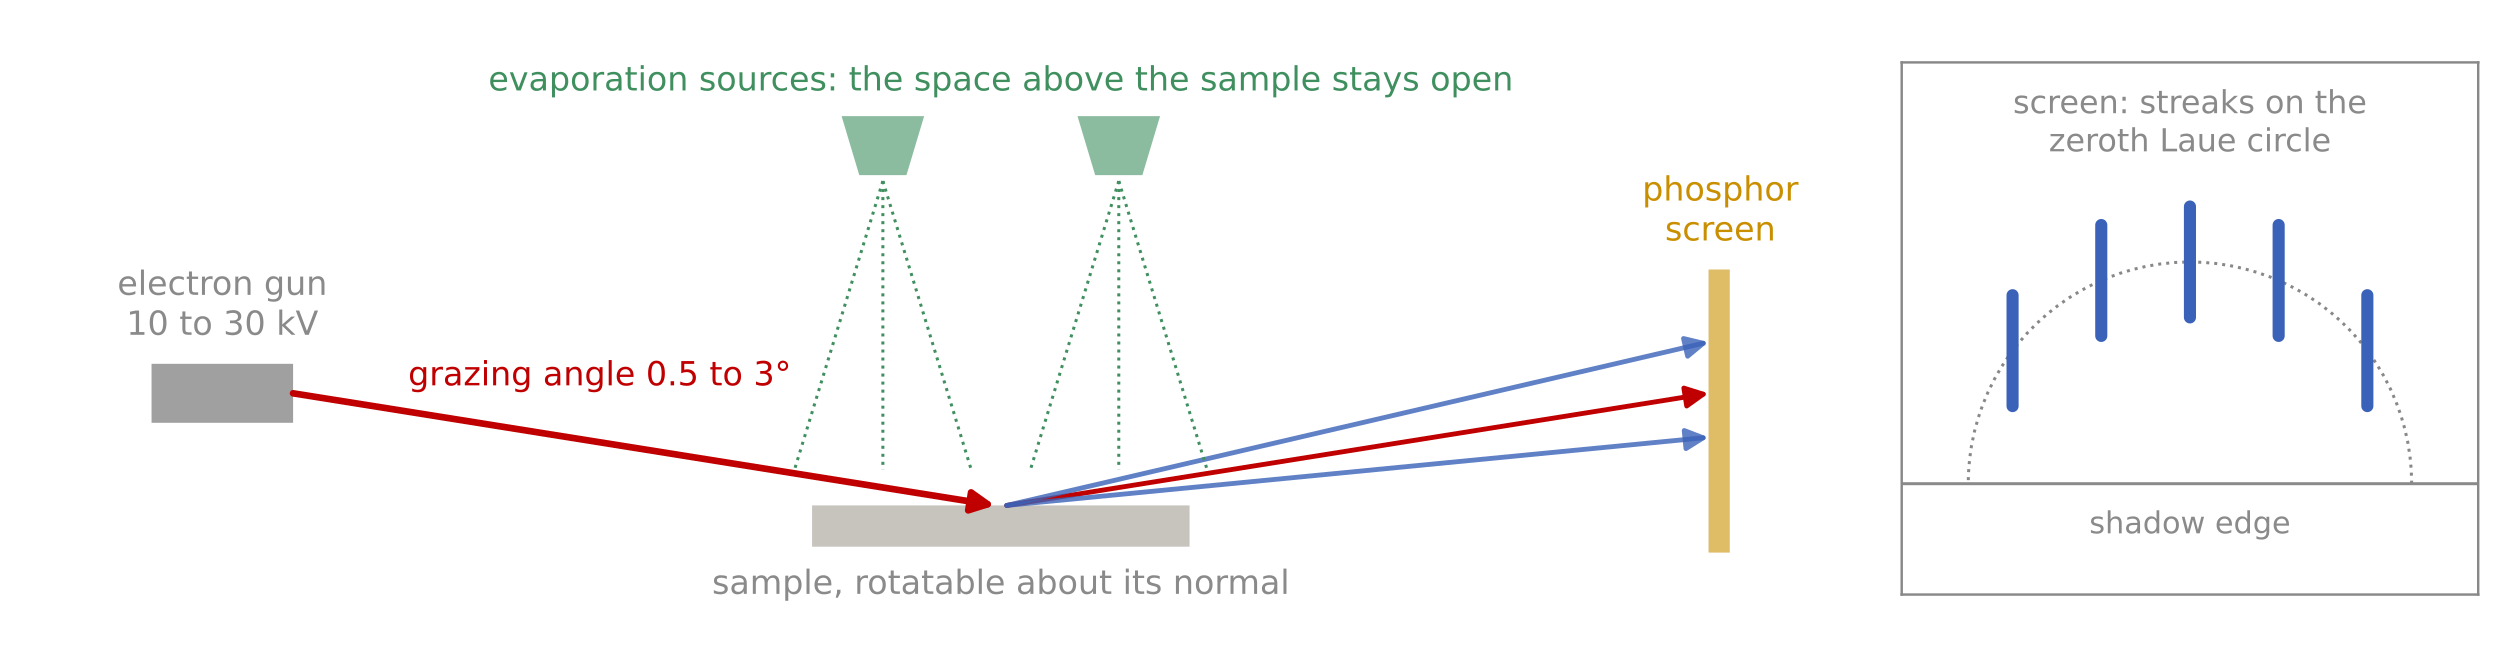
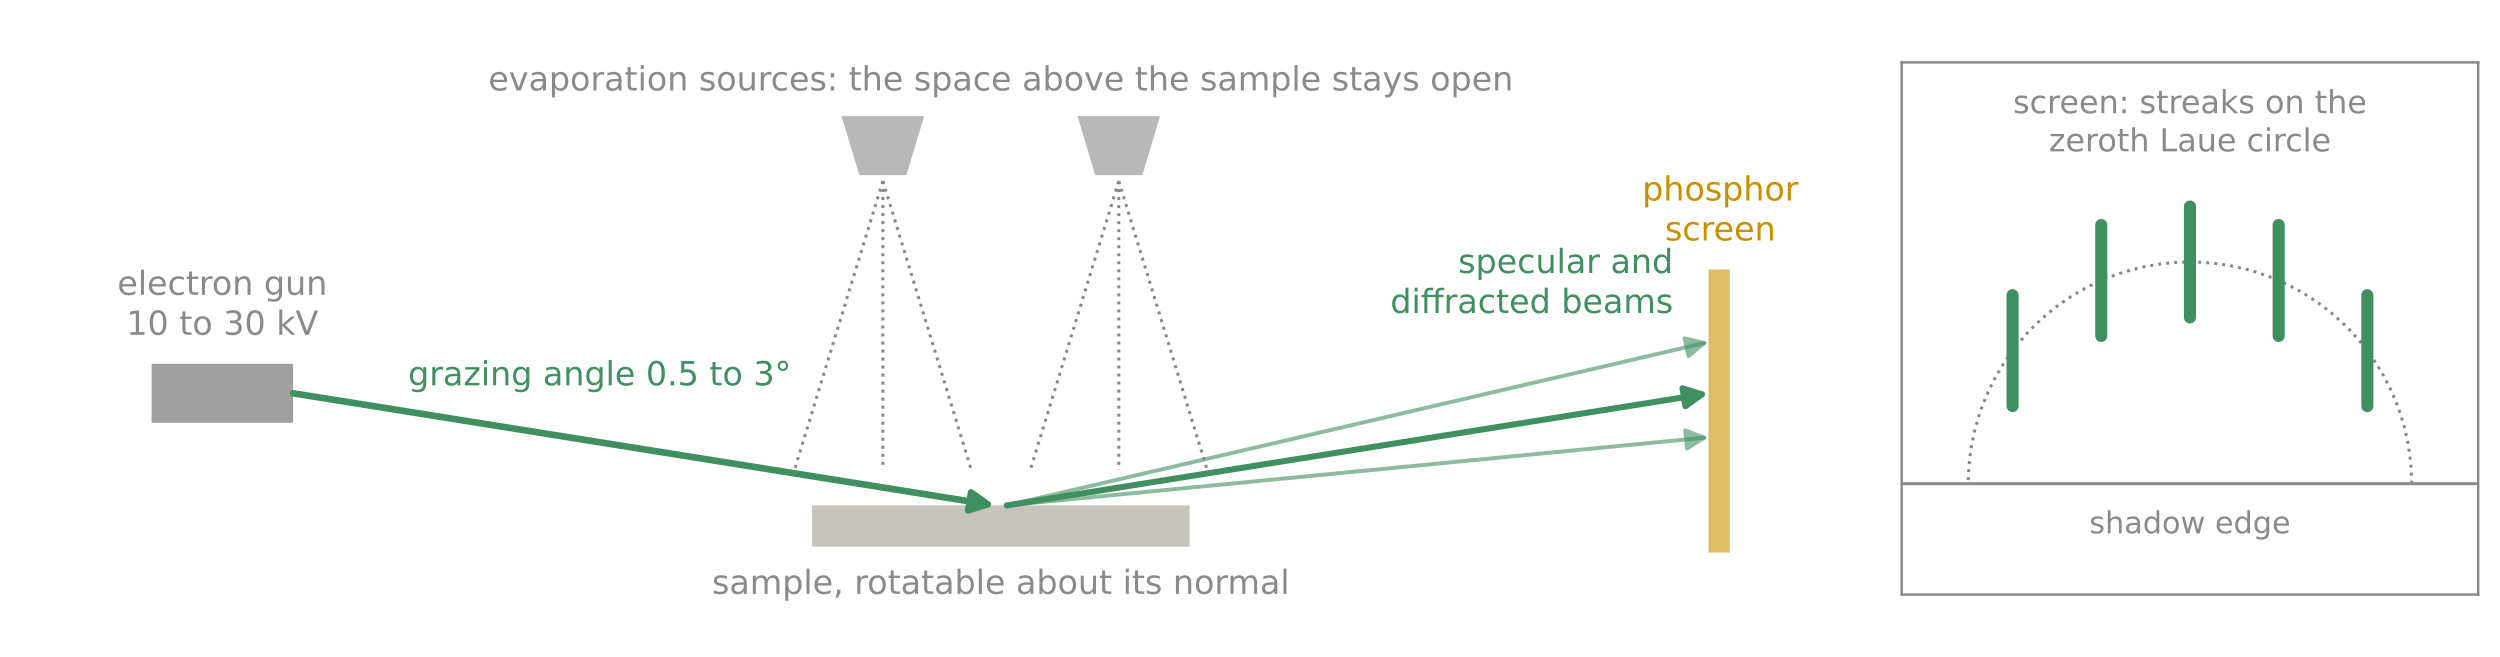
<svg xmlns="http://www.w3.org/2000/svg" xmlns:xlink="http://www.w3.org/1999/xlink" width="825.84pt" height="217.016pt" viewBox="0 0 825.84 217.016" version="1.1">
  <defs>
    <style type="text/css">*{stroke-linejoin: round; stroke-linecap: butt}</style>
  </defs>
  <g id="figure_1">
    <g id="patch_1">
      <path d="M 0 217.016  L 825.84 217.016  L 825.84 0  L 0 0  L 0 217.016  z " style="fill: none" />
    </g>
    <g id="axes_1">
      <g id="patch_2">
-         <path d="M 268.264 180.593  L 392.951 180.593  L 392.951 166.955  L 268.264 166.955  z " clip-path="url(#p1a85259a4f)" style="fill: #b9b4ad; opacity: 0.8" />
+         <path d="M 268.264 180.593  L 392.951 180.593  L 392.951 166.955  L 268.264 166.955  z " clip-path="url(#pee48ee017a)" style="fill: #b9b4ad; opacity: 0.8" />
      </g>
      <g id="patch_3">
-         <path d="M 50.061 139.668  L 96.819 139.668  L 96.819 120.186  L 50.061 120.186  z " clip-path="url(#p1a85259a4f)" style="fill: #888888; opacity: 0.8" />
+         <path d="M 50.061 139.668  L 96.819 139.668  L 96.819 120.186  L 50.061 120.186  z " clip-path="url(#pee48ee017a)" style="fill: #888888; opacity: 0.8" />
      </g>
      <g id="patch_4">
-         <path d="M 96.819 129.927  Q 212.739 148.441 326.23 166.567  " clip-path="url(#p1a85259a4f)" style="fill: none; stroke: #c00000; stroke-width: 2.2; stroke-linecap: round" />
-         <path d="M 320.778 162.659  L 326.23 166.567  L 319.832 168.584  z " clip-path="url(#p1a85259a4f)" style="fill: #c00000; stroke: #c00000; stroke-width: 2.2; stroke-linecap: round" />
+         <path d="M 96.819 129.927  Q 212.739 148.441 326.23 166.567  " clip-path="url(#pee48ee017a)" style="fill: none; stroke: #3f8f5f; stroke-width: 2.2; stroke-linecap: round" />
+         <path d="M 320.778 162.659  L 326.23 166.567  L 319.832 168.584  z " clip-path="url(#pee48ee017a)" style="fill: #3f8f5f; stroke: #3f8f5f; stroke-width: 2.2; stroke-linecap: round" />
      </g>
      <g id="patch_5">
-         <path d="M 332.555 166.955  Q 448.475 148.441 562.629 130.209  " clip-path="url(#p1a85259a4f)" style="fill: none; stroke: #c00000; stroke-width: 1.6; stroke-linecap: round" />
-         <path d="M 556.231 128.193  L 562.629 130.209  L 557.177 134.118  z " clip-path="url(#p1a85259a4f)" style="fill: #c00000; stroke: #c00000; stroke-width: 1.6; stroke-linecap: round" />
+         <path d="M 332.555 166.955  Q 448.475 148.441 562.187 130.28  " clip-path="url(#pee48ee017a)" style="fill: none; stroke: #3f8f5f; stroke-width: 2; stroke-linecap: round" />
+         <path d="M 555.789 128.263  L 562.187 130.28  L 556.735 134.188  z " clip-path="url(#pee48ee017a)" style="fill: #3f8f5f; stroke: #3f8f5f; stroke-width: 2; stroke-linecap: round" />
      </g>
      <g id="patch_6">
-         <path d="M 332.555 166.955  Q 448.475 155.7 562.615 144.617  " clip-path="url(#p1a85259a4f)" style="fill: none; opacity: 0.8; stroke: #3a62b8; stroke-width: 1.6; stroke-linecap: round" />
-         <path d="M 556.353 142.211  L 562.615 144.617  L 556.933 148.183  z " clip-path="url(#p1a85259a4f)" style="fill: #3a62b8; opacity: 0.8; stroke: #3a62b8; stroke-width: 1.6; stroke-linecap: round" />
+         <path d="M 332.555 166.955  Q 448.475 155.7 562.949 144.585  " clip-path="url(#pee48ee017a)" style="fill: none; opacity: 0.6; stroke: #3f8f5f; stroke-width: 1.3; stroke-linecap: round" />
+         <path d="M 556.687 142.178  L 562.949 144.585  L 557.267 148.15  z " clip-path="url(#pee48ee017a)" style="fill: #3f8f5f; opacity: 0.6; stroke: #3f8f5f; stroke-width: 1.3; stroke-linecap: round" />
      </g>
      <g id="patch_7">
-         <path d="M 332.555 166.955  Q 448.475 139.968 562.653 113.387  " clip-path="url(#p1a85259a4f)" style="fill: none; opacity: 0.8; stroke: #3a62b8; stroke-width: 1.6; stroke-linecap: round" />
-         <path d="M 556.129 111.825  L 562.653 113.387  L 557.49 117.669  z " clip-path="url(#p1a85259a4f)" style="fill: #3a62b8; opacity: 0.8; stroke: #3a62b8; stroke-width: 1.6; stroke-linecap: round" />
+         <path d="M 332.555 166.955  Q 448.475 139.968 562.98 113.311  " clip-path="url(#pee48ee017a)" style="fill: none; opacity: 0.6; stroke: #3f8f5f; stroke-width: 1.3; stroke-linecap: round" />
+         <path d="M 556.456 111.749  L 562.98 113.311  L 557.816 117.593  z " clip-path="url(#pee48ee017a)" style="fill: #3f8f5f; opacity: 0.6; stroke: #3f8f5f; stroke-width: 1.3; stroke-linecap: round" />
      </g>
      <g id="patch_8">
-         <path d="M 564.395 182.541  L 571.409 182.541  L 571.409 89.026  L 564.395 89.026  z " clip-path="url(#p1a85259a4f)" style="fill: #c98f00; opacity: 0.6" />
+         <path d="M 564.395 182.541  L 571.409 182.541  L 571.409 89.026  L 564.395 89.026  z " clip-path="url(#pee48ee017a)" style="fill: #c98f00; opacity: 0.6" />
      </g>
      <g id="patch_9">
-         <path d="M 278.005 38.372  L 305.28 38.372  L 299.435 57.854  L 283.849 57.854  z " clip-path="url(#p1a85259a4f)" style="fill: #3f8f5f; opacity: 0.6" />
+         <path d="M 278.005 38.372  L 305.28 38.372  L 299.435 57.854  L 283.849 57.854  z " clip-path="url(#pee48ee017a)" style="fill: #888888; opacity: 0.6" />
      </g>
      <g id="patch_10">
-         <path d="M 355.934 38.372  L 383.209 38.372  L 377.365 57.854  L 361.779 57.854  z " clip-path="url(#p1a85259a4f)" style="fill: #3f8f5f; opacity: 0.6" />
+         <path d="M 355.934 38.372  L 383.209 38.372  L 377.365 57.854  L 361.779 57.854  z " clip-path="url(#pee48ee017a)" style="fill: #888888; opacity: 0.6" />
      </g>
      <g id="line2d_1">
-         <path d="M 291.642 59.802  L 262.419 155.266  " clip-path="url(#p1a85259a4f)" style="fill: none; stroke-dasharray: 1,1.65; stroke-dashoffset: 0; stroke: #3f8f5f" />
+         <path d="M 291.642 59.802  L 262.419 155.266  " clip-path="url(#pee48ee017a)" style="fill: none; stroke-dasharray: 1,1.65; stroke-dashoffset: 0; stroke: #888888" />
      </g>
      <g id="line2d_2">
-         <path d="M 291.642 59.802  L 291.642 155.266  " clip-path="url(#p1a85259a4f)" style="fill: none; stroke-dasharray: 1,1.65; stroke-dashoffset: 0; stroke: #3f8f5f" />
+         <path d="M 291.642 59.802  L 291.642 155.266  " clip-path="url(#pee48ee017a)" style="fill: none; stroke-dasharray: 1,1.65; stroke-dashoffset: 0; stroke: #888888" />
      </g>
      <g id="line2d_3">
-         <path d="M 291.642 59.802  L 320.866 155.266  " clip-path="url(#p1a85259a4f)" style="fill: none; stroke-dasharray: 1,1.65; stroke-dashoffset: 0; stroke: #3f8f5f" />
+         <path d="M 291.642 59.802  L 320.866 155.266  " clip-path="url(#pee48ee017a)" style="fill: none; stroke-dasharray: 1,1.65; stroke-dashoffset: 0; stroke: #888888" />
      </g>
      <g id="line2d_4">
-         <path d="M 369.572 59.802  L 340.348 155.266  " clip-path="url(#p1a85259a4f)" style="fill: none; stroke-dasharray: 1,1.65; stroke-dashoffset: 0; stroke: #3f8f5f" />
+         <path d="M 369.572 59.802  L 340.348 155.266  " clip-path="url(#pee48ee017a)" style="fill: none; stroke-dasharray: 1,1.65; stroke-dashoffset: 0; stroke: #888888" />
      </g>
      <g id="line2d_5">
-         <path d="M 369.572 59.802  L 369.572 155.266  " clip-path="url(#p1a85259a4f)" style="fill: none; stroke-dasharray: 1,1.65; stroke-dashoffset: 0; stroke: #3f8f5f" />
+         <path d="M 369.572 59.802  L 369.572 155.266  " clip-path="url(#pee48ee017a)" style="fill: none; stroke-dasharray: 1,1.65; stroke-dashoffset: 0; stroke: #888888" />
      </g>
      <g id="line2d_6">
-         <path d="M 369.572 59.802  L 398.795 155.266  " clip-path="url(#p1a85259a4f)" style="fill: none; stroke-dasharray: 1,1.65; stroke-dashoffset: 0; stroke: #3f8f5f" />
+         <path d="M 369.572 59.802  L 398.795 155.266  " clip-path="url(#pee48ee017a)" style="fill: none; stroke-dasharray: 1,1.65; stroke-dashoffset: 0; stroke: #888888" />
      </g>
      <g id="text_1">
        <g style="fill: #8a8a8a" transform="translate(235.2182 196.1788) scale(0.11 -0.11)">
          <defs>
            <path id="DejaVuSans-56" d="M 2834 3397  L 2834 2853  Q 2591 2978 2328 3040  Q 2066 3103 1784 3103  Q 1356 3103 1142 2972  Q 928 2841 928 2578  Q 928 2378 1081 2264  Q 1234 2150 1697 2047  L 1894 2003  Q 2506 1872 2764 1633  Q 3022 1394 3022 966  Q 3022 478 2636 193  Q 2250 -91 1575 -91  Q 1294 -91 989 -36  Q 684 19 347 128  L 347 722  Q 666 556 975 473  Q 1284 391 1588 391  Q 1994 391 2212 530  Q 2431 669 2431 922  Q 2431 1156 2273 1281  Q 2116 1406 1581 1522  L 1381 1569  Q 847 1681 609 1914  Q 372 2147 372 2553  Q 372 3047 722 3315  Q 1072 3584 1716 3584  Q 2034 3584 2315 3537  Q 2597 3491 2834 3397  z " transform="scale(0.015625)" />
            <path id="DejaVuSans-44" d="M 2194 1759  Q 1497 1759 1228 1600  Q 959 1441 959 1056  Q 959 750 1161 570  Q 1363 391 1709 391  Q 2188 391 2477 730  Q 2766 1069 2766 1631  L 2766 1759  L 2194 1759  z M 3341 1997  L 3341 0  L 2766 0  L 2766 531  Q 2569 213 2275 61  Q 1981 -91 1556 -91  Q 1019 -91 701 211  Q 384 513 384 1019  Q 384 1609 779 1909  Q 1175 2209 1959 2209  L 2766 2209  L 2766 2266  Q 2766 2663 2505 2880  Q 2244 3097 1772 3097  Q 1472 3097 1187 3025  Q 903 2953 641 2809  L 641 3341  Q 956 3463 1253 3523  Q 1550 3584 1831 3584  Q 2591 3584 2966 3190  Q 3341 2797 3341 1997  z " transform="scale(0.015625)" />
            <path id="DejaVuSans-50" d="M 3328 2828  Q 3544 3216 3844 3400  Q 4144 3584 4550 3584  Q 5097 3584 5394 3201  Q 5691 2819 5691 2113  L 5691 0  L 5113 0  L 5113 2094  Q 5113 2597 4934 2840  Q 4756 3084 4391 3084  Q 3944 3084 3684 2787  Q 3425 2491 3425 1978  L 3425 0  L 2847 0  L 2847 2094  Q 2847 2600 2669 2842  Q 2491 3084 2119 3084  Q 1678 3084 1418 2786  Q 1159 2488 1159 1978  L 1159 0  L 581 0  L 581 3500  L 1159 3500  L 1159 2956  Q 1356 3278 1631 3431  Q 1906 3584 2284 3584  Q 2666 3584 2933 3390  Q 3200 3197 3328 2828  z " transform="scale(0.015625)" />
            <path id="DejaVuSans-53" d="M 1159 525  L 1159 -1331  L 581 -1331  L 581 3500  L 1159 3500  L 1159 2969  Q 1341 3281 1617 3432  Q 1894 3584 2278 3584  Q 2916 3584 3314 3078  Q 3713 2572 3713 1747  Q 3713 922 3314 415  Q 2916 -91 2278 -91  Q 1894 -91 1617 61  Q 1341 213 1159 525  z M 3116 1747  Q 3116 2381 2855 2742  Q 2594 3103 2138 3103  Q 1681 3103 1420 2742  Q 1159 2381 1159 1747  Q 1159 1113 1420 752  Q 1681 391 2138 391  Q 2594 391 2855 752  Q 3116 1113 3116 1747  z " transform="scale(0.015625)" />
            <path id="DejaVuSans-4f" d="M 603 4863  L 1178 4863  L 1178 0  L 603 0  L 603 4863  z " transform="scale(0.015625)" />
            <path id="DejaVuSans-48" d="M 3597 1894  L 3597 1613  L 953 1613  Q 991 1019 1311 708  Q 1631 397 2203 397  Q 2534 397 2845 478  Q 3156 559 3463 722  L 3463 178  Q 3153 47 2828 -22  Q 2503 -91 2169 -91  Q 1331 -91 842 396  Q 353 884 353 1716  Q 353 2575 817 3079  Q 1281 3584 2069 3584  Q 2775 3584 3186 3129  Q 3597 2675 3597 1894  z M 3022 2063  Q 3016 2534 2758 2815  Q 2500 3097 2075 3097  Q 1594 3097 1305 2825  Q 1016 2553 972 2059  L 3022 2063  z " transform="scale(0.015625)" />
            <path id="DejaVuSans-f" d="M 750 794  L 1409 794  L 1409 256  L 897 -744  L 494 -744  L 750 256  L 750 794  z " transform="scale(0.015625)" />
            <path id="DejaVuSans-3" transform="scale(0.015625)" />
            <path id="DejaVuSans-55" d="M 2631 2963  Q 2534 3019 2420 3045  Q 2306 3072 2169 3072  Q 1681 3072 1420 2755  Q 1159 2438 1159 1844  L 1159 0  L 581 0  L 581 3500  L 1159 3500  L 1159 2956  Q 1341 3275 1631 3429  Q 1922 3584 2338 3584  Q 2397 3584 2469 3576  Q 2541 3569 2628 3553  L 2631 2963  z " transform="scale(0.015625)" />
            <path id="DejaVuSans-52" d="M 1959 3097  Q 1497 3097 1228 2736  Q 959 2375 959 1747  Q 959 1119 1226 758  Q 1494 397 1959 397  Q 2419 397 2687 759  Q 2956 1122 2956 1747  Q 2956 2369 2687 2733  Q 2419 3097 1959 3097  z M 1959 3584  Q 2709 3584 3137 3096  Q 3566 2609 3566 1747  Q 3566 888 3137 398  Q 2709 -91 1959 -91  Q 1206 -91 779 398  Q 353 888 353 1747  Q 353 2609 779 3096  Q 1206 3584 1959 3584  z " transform="scale(0.015625)" />
            <path id="DejaVuSans-57" d="M 1172 4494  L 1172 3500  L 2356 3500  L 2356 3053  L 1172 3053  L 1172 1153  Q 1172 725 1289 603  Q 1406 481 1766 481  L 2356 481  L 2356 0  L 1766 0  Q 1100 0 847 248  Q 594 497 594 1153  L 594 3053  L 172 3053  L 172 3500  L 594 3500  L 594 4494  L 1172 4494  z " transform="scale(0.015625)" />
            <path id="DejaVuSans-45" d="M 3116 1747  Q 3116 2381 2855 2742  Q 2594 3103 2138 3103  Q 1681 3103 1420 2742  Q 1159 2381 1159 1747  Q 1159 1113 1420 752  Q 1681 391 2138 391  Q 2594 391 2855 752  Q 3116 1113 3116 1747  z M 1159 2969  Q 1341 3281 1617 3432  Q 1894 3584 2278 3584  Q 2916 3584 3314 3078  Q 3713 2572 3713 1747  Q 3713 922 3314 415  Q 2916 -91 2278 -91  Q 1894 -91 1617 61  Q 1341 213 1159 525  L 1159 0  L 581 0  L 581 4863  L 1159 4863  L 1159 2969  z " transform="scale(0.015625)" />
            <path id="DejaVuSans-58" d="M 544 1381  L 544 3500  L 1119 3500  L 1119 1403  Q 1119 906 1312 657  Q 1506 409 1894 409  Q 2359 409 2629 706  Q 2900 1003 2900 1516  L 2900 3500  L 3475 3500  L 3475 0  L 2900 0  L 2900 538  Q 2691 219 2414 64  Q 2138 -91 1772 -91  Q 1169 -91 856 284  Q 544 659 544 1381  z M 1991 3584  L 1991 3584  z " transform="scale(0.015625)" />
            <path id="DejaVuSans-4c" d="M 603 3500  L 1178 3500  L 1178 0  L 603 0  L 603 3500  z M 603 4863  L 1178 4863  L 1178 4134  L 603 4134  L 603 4863  z " transform="scale(0.015625)" />
            <path id="DejaVuSans-51" d="M 3513 2113  L 3513 0  L 2938 0  L 2938 2094  Q 2938 2591 2744 2837  Q 2550 3084 2163 3084  Q 1697 3084 1428 2787  Q 1159 2491 1159 1978  L 1159 0  L 581 0  L 581 3500  L 1159 3500  L 1159 2956  Q 1366 3272 1645 3428  Q 1925 3584 2291 3584  Q 2894 3584 3203 3211  Q 3513 2838 3513 2113  z " transform="scale(0.015625)" />
          </defs>
          <use xlink:href="#DejaVuSans-56" />
          <use xlink:href="#DejaVuSans-44" transform="translate(52.09375 0)" />
          <use xlink:href="#DejaVuSans-50" transform="translate(113.375 0)" />
          <use xlink:href="#DejaVuSans-53" transform="translate(210.7812 0)" />
          <use xlink:href="#DejaVuSans-4f" transform="translate(274.2656 0)" />
          <use xlink:href="#DejaVuSans-48" transform="translate(302.0469 0)" />
          <use xlink:href="#DejaVuSans-f" transform="translate(363.5781 0)" />
          <use xlink:href="#DejaVuSans-3" transform="translate(395.3594 0)" />
          <use xlink:href="#DejaVuSans-55" transform="translate(427.1406 0)" />
          <use xlink:href="#DejaVuSans-52" transform="translate(466.0469 0)" />
          <use xlink:href="#DejaVuSans-57" transform="translate(527.2344 0)" />
          <use xlink:href="#DejaVuSans-44" transform="translate(566.4375 0)" />
          <use xlink:href="#DejaVuSans-57" transform="translate(627.7188 0)" />
          <use xlink:href="#DejaVuSans-44" transform="translate(666.9219 0)" />
          <use xlink:href="#DejaVuSans-45" transform="translate(728.2031 0)" />
          <use xlink:href="#DejaVuSans-4f" transform="translate(791.6875 0)" />
          <use xlink:href="#DejaVuSans-48" transform="translate(819.4688 0)" />
          <use xlink:href="#DejaVuSans-3" transform="translate(881 0)" />
          <use xlink:href="#DejaVuSans-44" transform="translate(912.7812 0)" />
          <use xlink:href="#DejaVuSans-45" transform="translate(974.0625 0)" />
          <use xlink:href="#DejaVuSans-52" transform="translate(1037.547 0)" />
          <use xlink:href="#DejaVuSans-58" transform="translate(1098.734 0)" />
          <use xlink:href="#DejaVuSans-57" transform="translate(1162.109 0)" />
          <use xlink:href="#DejaVuSans-3" transform="translate(1201.312 0)" />
          <use xlink:href="#DejaVuSans-4c" transform="translate(1233.094 0)" />
          <use xlink:href="#DejaVuSans-57" transform="translate(1260.875 0)" />
          <use xlink:href="#DejaVuSans-56" transform="translate(1300.078 0)" />
          <use xlink:href="#DejaVuSans-3" transform="translate(1352.172 0)" />
          <use xlink:href="#DejaVuSans-51" transform="translate(1383.953 0)" />
          <use xlink:href="#DejaVuSans-52" transform="translate(1447.328 0)" />
          <use xlink:href="#DejaVuSans-55" transform="translate(1508.516 0)" />
          <use xlink:href="#DejaVuSans-50" transform="translate(1547.875 0)" />
          <use xlink:href="#DejaVuSans-44" transform="translate(1645.281 0)" />
          <use xlink:href="#DejaVuSans-4f" transform="translate(1706.562 0)" />
        </g>
      </g>
      <g id="text_2">
        <g style="fill: #8a8a8a" transform="translate(38.76164 97.39433) scale(0.11 -0.11)">
          <defs>
            <path id="DejaVuSans-46" d="M 3122 3366  L 3122 2828  Q 2878 2963 2633 3030  Q 2388 3097 2138 3097  Q 1578 3097 1268 2742  Q 959 2388 959 1747  Q 959 1106 1268 751  Q 1578 397 2138 397  Q 2388 397 2633 464  Q 2878 531 3122 666  L 3122 134  Q 2881 22 2623 -34  Q 2366 -91 2075 -91  Q 1284 -91 818 406  Q 353 903 353 1747  Q 353 2603 823 3093  Q 1294 3584 2113 3584  Q 2378 3584 2631 3529  Q 2884 3475 3122 3366  z " transform="scale(0.015625)" />
            <path id="DejaVuSans-4a" d="M 2906 1791  Q 2906 2416 2648 2759  Q 2391 3103 1925 3103  Q 1463 3103 1205 2759  Q 947 2416 947 1791  Q 947 1169 1205 825  Q 1463 481 1925 481  Q 2391 481 2648 825  Q 2906 1169 2906 1791  z M 3481 434  Q 3481 -459 3084 -895  Q 2688 -1331 1869 -1331  Q 1566 -1331 1297 -1286  Q 1028 -1241 775 -1147  L 775 -588  Q 1028 -725 1275 -790  Q 1522 -856 1778 -856  Q 2344 -856 2625 -561  Q 2906 -266 2906 331  L 2906 616  Q 2728 306 2450 153  Q 2172 0 1784 0  Q 1141 0 747 490  Q 353 981 353 1791  Q 353 2603 747 3093  Q 1141 3584 1784 3584  Q 2172 3584 2450 3431  Q 2728 3278 2906 2969  L 2906 3500  L 3481 3500  L 3481 434  z " transform="scale(0.015625)" />
          </defs>
          <use xlink:href="#DejaVuSans-48" />
          <use xlink:href="#DejaVuSans-4f" transform="translate(61.53125 0)" />
          <use xlink:href="#DejaVuSans-48" transform="translate(89.3125 0)" />
          <use xlink:href="#DejaVuSans-46" transform="translate(150.8438 0)" />
          <use xlink:href="#DejaVuSans-57" transform="translate(205.8281 0)" />
          <use xlink:href="#DejaVuSans-55" transform="translate(245.0312 0)" />
          <use xlink:href="#DejaVuSans-52" transform="translate(283.9375 0)" />
          <use xlink:href="#DejaVuSans-51" transform="translate(345.125 0)" />
          <use xlink:href="#DejaVuSans-3" transform="translate(408.5 0)" />
          <use xlink:href="#DejaVuSans-4a" transform="translate(440.2812 0)" />
          <use xlink:href="#DejaVuSans-58" transform="translate(503.7656 0)" />
          <use xlink:href="#DejaVuSans-51" transform="translate(567.1406 0)" />
        </g>
        <g style="fill: #8a8a8a" transform="translate(41.72992 110.5973) scale(0.11 -0.11)">
          <defs>
            <path id="DejaVuSans-14" d="M 794 531  L 1825 531  L 1825 4091  L 703 3866  L 703 4441  L 1819 4666  L 2450 4666  L 2450 531  L 3481 531  L 3481 0  L 794 0  L 794 531  z " transform="scale(0.015625)" />
            <path id="DejaVuSans-13" d="M 2034 4250  Q 1547 4250 1301 3770  Q 1056 3291 1056 2328  Q 1056 1369 1301 889  Q 1547 409 2034 409  Q 2525 409 2770 889  Q 3016 1369 3016 2328  Q 3016 3291 2770 3770  Q 2525 4250 2034 4250  z M 2034 4750  Q 2819 4750 3233 4129  Q 3647 3509 3647 2328  Q 3647 1150 3233 529  Q 2819 -91 2034 -91  Q 1250 -91 836 529  Q 422 1150 422 2328  Q 422 3509 836 4129  Q 1250 4750 2034 4750  z " transform="scale(0.015625)" />
            <path id="DejaVuSans-16" d="M 2597 2516  Q 3050 2419 3304 2112  Q 3559 1806 3559 1356  Q 3559 666 3084 287  Q 2609 -91 1734 -91  Q 1441 -91 1130 -33  Q 819 25 488 141  L 488 750  Q 750 597 1062 519  Q 1375 441 1716 441  Q 2309 441 2620 675  Q 2931 909 2931 1356  Q 2931 1769 2642 2001  Q 2353 2234 1838 2234  L 1294 2234  L 1294 2753  L 1863 2753  Q 2328 2753 2575 2939  Q 2822 3125 2822 3475  Q 2822 3834 2567 4026  Q 2313 4219 1838 4219  Q 1578 4219 1281 4162  Q 984 4106 628 3988  L 628 4550  Q 988 4650 1302 4700  Q 1616 4750 1894 4750  Q 2613 4750 3031 4423  Q 3450 4097 3450 3541  Q 3450 3153 3228 2886  Q 3006 2619 2597 2516  z " transform="scale(0.015625)" />
            <path id="DejaVuSans-4e" d="M 581 4863  L 1159 4863  L 1159 1991  L 2875 3500  L 3609 3500  L 1753 1863  L 3688 0  L 2938 0  L 1159 1709  L 1159 0  L 581 0  L 581 4863  z " transform="scale(0.015625)" />
            <path id="DejaVuSans-39" d="M 1831 0  L 50 4666  L 709 4666  L 2188 738  L 3669 4666  L 4325 4666  L 2547 0  L 1831 0  z " transform="scale(0.015625)" />
          </defs>
          <use xlink:href="#DejaVuSans-14" />
          <use xlink:href="#DejaVuSans-13" transform="translate(63.625 0)" />
          <use xlink:href="#DejaVuSans-3" transform="translate(127.25 0)" />
          <use xlink:href="#DejaVuSans-57" transform="translate(159.0312 0)" />
          <use xlink:href="#DejaVuSans-52" transform="translate(198.2344 0)" />
          <use xlink:href="#DejaVuSans-3" transform="translate(259.4219 0)" />
          <use xlink:href="#DejaVuSans-16" transform="translate(291.2031 0)" />
          <use xlink:href="#DejaVuSans-13" transform="translate(354.8281 0)" />
          <use xlink:href="#DejaVuSans-3" transform="translate(418.4531 0)" />
          <use xlink:href="#DejaVuSans-4e" transform="translate(450.2344 0)" />
          <use xlink:href="#DejaVuSans-39" transform="translate(508.1406 0)" />
        </g>
      </g>
      <g id="text_3">
+         <g style="fill: #3f8f5f" transform="translate(481.694 90.18966) scale(0.11 -0.11)">
+           <defs>
+             <path id="DejaVuSans-47" d="M 2906 2969  L 2906 4863  L 3481 4863  L 3481 0  L 2906 0  L 2906 525  Q 2725 213 2448 61  Q 2172 -91 1784 -91  Q 1150 -91 751 415  Q 353 922 353 1747  Q 353 2572 751 3078  Q 1150 3584 1784 3584  Q 2172 3584 2448 3432  Q 2725 3281 2906 2969  z M 947 1747  Q 947 1113 1208 752  Q 1469 391 1925 391  Q 2381 391 2643 752  Q 2906 1113 2906 1747  Q 2906 2381 2643 2742  Q 2381 3103 1925 3103  Q 1469 3103 1208 2742  Q 947 2381 947 1747  z " transform="scale(0.015625)" />
+           </defs>
+           <use xlink:href="#DejaVuSans-56" />
+           <use xlink:href="#DejaVuSans-53" transform="translate(52.09375 0)" />
+           <use xlink:href="#DejaVuSans-48" transform="translate(115.5781 0)" />
+           <use xlink:href="#DejaVuSans-46" transform="translate(177.1094 0)" />
+           <use xlink:href="#DejaVuSans-58" transform="translate(232.0938 0)" />
+           <use xlink:href="#DejaVuSans-4f" transform="translate(295.4688 0)" />
+           <use xlink:href="#DejaVuSans-44" transform="translate(323.25 0)" />
+           <use xlink:href="#DejaVuSans-55" transform="translate(384.5312 0)" />
+           <use xlink:href="#DejaVuSans-3" transform="translate(425.6406 0)" />
+           <use xlink:href="#DejaVuSans-44" transform="translate(457.4219 0)" />
+           <use xlink:href="#DejaVuSans-51" transform="translate(518.7031 0)" />
+           <use xlink:href="#DejaVuSans-47" transform="translate(582.0781 0)" />
+         </g>
+         <g style="fill: #3f8f5f" transform="translate(459.2798 103.3927) scale(0.11 -0.11)">
+           <defs>
+             <path id="DejaVuSans-13ae" d="M 4531 4863  L 4531 4384  L 3981 4384  Q 3672 4384 3551 4259  Q 3431 4134 3431 3809  L 3431 3500  L 4378 3500  L 4378 3053  L 3431 3053  L 3431 0  L 2853 0  L 2853 3053  L 1275 3053  L 1275 0  L 697 0  L 697 3053  L 147 3053  L 147 3500  L 697 3500  L 697 3744  Q 697 4328 969 4595  Q 1241 4863 1831 4863  L 2375 4863  L 2375 4384  L 1825 4384  Q 1516 4384 1394 4259  Q 1275 4134 1275 3809  L 1275 3500  L 2853 3500  L 2853 3744  Q 2853 4328 3125 4595  Q 3397 4863 3988 4863  L 4531 4863  z " transform="scale(0.015625)" />
+           </defs>
+           <use xlink:href="#DejaVuSans-47" />
+           <use xlink:href="#DejaVuSans-4c" transform="translate(63.48438 0)" />
+           <use xlink:href="#DejaVuSans-13ae" transform="translate(91.26562 0)" />
+           <use xlink:href="#DejaVuSans-55" transform="translate(160.1562 0)" />
+           <use xlink:href="#DejaVuSans-44" transform="translate(201.2656 0)" />
+           <use xlink:href="#DejaVuSans-46" transform="translate(262.5469 0)" />
+           <use xlink:href="#DejaVuSans-57" transform="translate(317.5312 0)" />
+           <use xlink:href="#DejaVuSans-48" transform="translate(356.7344 0)" />
+           <use xlink:href="#DejaVuSans-47" transform="translate(418.2656 0)" />
+           <use xlink:href="#DejaVuSans-3" transform="translate(481.75 0)" />
+           <use xlink:href="#DejaVuSans-45" transform="translate(513.5312 0)" />
+           <use xlink:href="#DejaVuSans-48" transform="translate(577.0156 0)" />
+           <use xlink:href="#DejaVuSans-44" transform="translate(638.5469 0)" />
+           <use xlink:href="#DejaVuSans-50" transform="translate(699.8281 0)" />
+           <use xlink:href="#DejaVuSans-56" transform="translate(797.2344 0)" />
+         </g>
+       </g>
+       <g id="text_4">
        <g style="fill: #c98f00" transform="translate(542.4804 66.23538) scale(0.11 -0.11)">
          <defs>
            <path id="DejaVuSans-4b" d="M 3513 2113  L 3513 0  L 2938 0  L 2938 2094  Q 2938 2591 2744 2837  Q 2550 3084 2163 3084  Q 1697 3084 1428 2787  Q 1159 2491 1159 1978  L 1159 0  L 581 0  L 581 4863  L 1159 4863  L 1159 2956  Q 1366 3272 1645 3428  Q 1925 3584 2291 3584  Q 2894 3584 3203 3211  Q 3513 2838 3513 2113  z " transform="scale(0.015625)" />
          </defs>
          <use xlink:href="#DejaVuSans-53" />
          <use xlink:href="#DejaVuSans-4b" transform="translate(63.48438 0)" />
          <use xlink:href="#DejaVuSans-52" transform="translate(126.8594 0)" />
          <use xlink:href="#DejaVuSans-56" transform="translate(188.0469 0)" />
          <use xlink:href="#DejaVuSans-53" transform="translate(240.1406 0)" />
          <use xlink:href="#DejaVuSans-4b" transform="translate(303.625 0)" />
          <use xlink:href="#DejaVuSans-52" transform="translate(367 0)" />
          <use xlink:href="#DejaVuSans-55" transform="translate(428.1875 0)" />
        </g>
        <g style="fill: #c98f00" transform="translate(550.0086 79.43752) scale(0.11 -0.11)">
          <use xlink:href="#DejaVuSans-56" />
          <use xlink:href="#DejaVuSans-46" transform="translate(52.09375 0)" />
          <use xlink:href="#DejaVuSans-55" transform="translate(107.0781 0)" />
          <use xlink:href="#DejaVuSans-48" transform="translate(145.9844 0)" />
          <use xlink:href="#DejaVuSans-48" transform="translate(207.5156 0)" />
          <use xlink:href="#DejaVuSans-51" transform="translate(269.0469 0)" />
        </g>
      </g>
-       <g id="text_4">
-         <g style="fill: #c00000" transform="translate(134.8221 127.2962) scale(0.11 -0.11)">
+       <g id="text_5">
+         <g style="fill: #3f8f5f" transform="translate(134.8221 127.2962) scale(0.11 -0.11)">
          <defs>
            <path id="DejaVuSans-5d" d="M 353 3500  L 3084 3500  L 3084 2975  L 922 459  L 3084 459  L 3084 0  L 275 0  L 275 525  L 2438 3041  L 353 3041  L 353 3500  z " transform="scale(0.015625)" />
            <path id="DejaVuSans-11" d="M 684 794  L 1344 794  L 1344 0  L 684 0  L 684 794  z " transform="scale(0.015625)" />
            <path id="DejaVuSans-18" d="M 691 4666  L 3169 4666  L 3169 4134  L 1269 4134  L 1269 2991  Q 1406 3038 1543 3061  Q 1681 3084 1819 3084  Q 2600 3084 3056 2656  Q 3513 2228 3513 1497  Q 3513 744 3044 326  Q 2575 -91 1722 -91  Q 1428 -91 1123 -41  Q 819 9 494 109  L 494 744  Q 775 591 1075 516  Q 1375 441 1709 441  Q 2250 441 2565 725  Q 2881 1009 2881 1497  Q 2881 1984 2565 2268  Q 2250 2553 1709 2553  Q 1456 2553 1204 2497  Q 953 2441 691 2322  L 691 4666  z " transform="scale(0.015625)" />
            <path id="DejaVuSans-72" d="M 1600 4347  Q 1350 4347 1178 4173  Q 1006 4000 1006 3750  Q 1006 3503 1178 3333  Q 1350 3163 1600 3163  Q 1850 3163 2022 3333  Q 2194 3503 2194 3750  Q 2194 3997 2020 4172  Q 1847 4347 1600 4347  z M 1600 4750  Q 1800 4750 1984 4673  Q 2169 4597 2303 4453  Q 2447 4313 2519 4134  Q 2591 3956 2591 3750  Q 2591 3338 2302 3052  Q 2013 2766 1594 2766  Q 1172 2766 890 3047  Q 609 3328 609 3750  Q 609 4169 896 4459  Q 1184 4750 1600 4750  z " transform="scale(0.015625)" />
          </defs>
          <use xlink:href="#DejaVuSans-4a" transform="translate(0 0.015625)" />
          <use xlink:href="#DejaVuSans-55" transform="translate(63.47656 0.015625)" />
          <use xlink:href="#DejaVuSans-44" transform="translate(104.5898 0.015625)" />
          <use xlink:href="#DejaVuSans-5d" transform="translate(165.8691 0.015625)" />
          <use xlink:href="#DejaVuSans-4c" transform="translate(218.3594 0.015625)" />
          <use xlink:href="#DejaVuSans-51" transform="translate(246.1426 0.015625)" />
          <use xlink:href="#DejaVuSans-4a" transform="translate(309.5215 0.015625)" />
          <use xlink:href="#DejaVuSans-3" transform="translate(372.998 0.015625)" />
          <use xlink:href="#DejaVuSans-44" transform="translate(404.7852 0.015625)" />
          <use xlink:href="#DejaVuSans-51" transform="translate(466.0645 0.015625)" />
          <use xlink:href="#DejaVuSans-4a" transform="translate(529.4434 0.015625)" />
          <use xlink:href="#DejaVuSans-4f" transform="translate(592.9199 0.015625)" />
          <use xlink:href="#DejaVuSans-48" transform="translate(620.7031 0.015625)" />
          <use xlink:href="#DejaVuSans-3" transform="translate(682.2266 0.015625)" />
          <use xlink:href="#DejaVuSans-13" transform="translate(714.0137 0.015625)" />
          <use xlink:href="#DejaVuSans-11" transform="translate(777.6367 0.015625)" />
          <use xlink:href="#DejaVuSans-18" transform="translate(809.4238 0.015625)" />
          <use xlink:href="#DejaVuSans-3" transform="translate(873.0469 0.015625)" />
          <use xlink:href="#DejaVuSans-57" transform="translate(904.834 0.015625)" />
          <use xlink:href="#DejaVuSans-52" transform="translate(944.043 0.015625)" />
          <use xlink:href="#DejaVuSans-3" transform="translate(1005.225 0.015625)" />
          <use xlink:href="#DejaVuSans-16" transform="translate(1037.012 0.015625)" />
          <use xlink:href="#DejaVuSans-72" transform="translate(1100.635 0.015625)" />
        </g>
      </g>
-       <g id="text_5">
-         <g style="fill: #3f8f5f" transform="translate(161.3171 29.88448) scale(0.11 -0.11)">
+       <g id="text_6">
+         <g style="fill: #8a8a8a" transform="translate(161.3171 29.88448) scale(0.11 -0.11)">
          <defs>
            <path id="DejaVuSans-59" d="M 191 3500  L 800 3500  L 1894 563  L 2988 3500  L 3597 3500  L 2284 0  L 1503 0  L 191 3500  z " transform="scale(0.015625)" />
            <path id="DejaVuSans-1d" d="M 750 794  L 1409 794  L 1409 0  L 750 0  L 750 794  z M 750 3309  L 1409 3309  L 1409 2516  L 750 2516  L 750 3309  z " transform="scale(0.015625)" />
            <path id="DejaVuSans-5c" d="M 2059 -325  Q 1816 -950 1584 -1140  Q 1353 -1331 966 -1331  L 506 -1331  L 506 -850  L 844 -850  Q 1081 -850 1212 -737  Q 1344 -625 1503 -206  L 1606 56  L 191 3500  L 800 3500  L 1894 763  L 2988 3500  L 3597 3500  L 2059 -325  z " transform="scale(0.015625)" />
          </defs>
          <use xlink:href="#DejaVuSans-48" />
          <use xlink:href="#DejaVuSans-59" transform="translate(61.53125 0)" />
          <use xlink:href="#DejaVuSans-44" transform="translate(120.7188 0)" />
          <use xlink:href="#DejaVuSans-53" transform="translate(182 0)" />
          <use xlink:href="#DejaVuSans-52" transform="translate(245.4844 0)" />
          <use xlink:href="#DejaVuSans-55" transform="translate(306.6719 0)" />
          <use xlink:href="#DejaVuSans-44" transform="translate(347.7812 0)" />
          <use xlink:href="#DejaVuSans-57" transform="translate(409.0625 0)" />
          <use xlink:href="#DejaVuSans-4c" transform="translate(448.2656 0)" />
          <use xlink:href="#DejaVuSans-52" transform="translate(476.0469 0)" />
          <use xlink:href="#DejaVuSans-51" transform="translate(537.2344 0)" />
          <use xlink:href="#DejaVuSans-3" transform="translate(600.6094 0)" />
          <use xlink:href="#DejaVuSans-56" transform="translate(632.3906 0)" />
          <use xlink:href="#DejaVuSans-52" transform="translate(684.4844 0)" />
          <use xlink:href="#DejaVuSans-58" transform="translate(745.6719 0)" />
          <use xlink:href="#DejaVuSans-55" transform="translate(809.0469 0)" />
          <use xlink:href="#DejaVuSans-46" transform="translate(847.9531 0)" />
          <use xlink:href="#DejaVuSans-48" transform="translate(902.9375 0)" />
          <use xlink:href="#DejaVuSans-56" transform="translate(964.4688 0)" />
          <use xlink:href="#DejaVuSans-1d" transform="translate(1016.562 0)" />
          <use xlink:href="#DejaVuSans-3" transform="translate(1050.25 0)" />
          <use xlink:href="#DejaVuSans-57" transform="translate(1082.031 0)" />
          <use xlink:href="#DejaVuSans-4b" transform="translate(1121.234 0)" />
          <use xlink:href="#DejaVuSans-48" transform="translate(1184.609 0)" />
          <use xlink:href="#DejaVuSans-3" transform="translate(1246.141 0)" />
          <use xlink:href="#DejaVuSans-56" transform="translate(1277.922 0)" />
          <use xlink:href="#DejaVuSans-53" transform="translate(1330.016 0)" />
          <use xlink:href="#DejaVuSans-44" transform="translate(1393.5 0)" />
          <use xlink:href="#DejaVuSans-46" transform="translate(1454.781 0)" />
          <use xlink:href="#DejaVuSans-48" transform="translate(1509.766 0)" />
          <use xlink:href="#DejaVuSans-3" transform="translate(1571.297 0)" />
          <use xlink:href="#DejaVuSans-44" transform="translate(1603.078 0)" />
          <use xlink:href="#DejaVuSans-45" transform="translate(1664.359 0)" />
          <use xlink:href="#DejaVuSans-52" transform="translate(1727.844 0)" />
          <use xlink:href="#DejaVuSans-59" transform="translate(1789.031 0)" />
          <use xlink:href="#DejaVuSans-48" transform="translate(1848.219 0)" />
          <use xlink:href="#DejaVuSans-3" transform="translate(1909.75 0)" />
          <use xlink:href="#DejaVuSans-57" transform="translate(1941.531 0)" />
          <use xlink:href="#DejaVuSans-4b" transform="translate(1980.734 0)" />
          <use xlink:href="#DejaVuSans-48" transform="translate(2044.109 0)" />
          <use xlink:href="#DejaVuSans-3" transform="translate(2105.641 0)" />
          <use xlink:href="#DejaVuSans-56" transform="translate(2137.422 0)" />
          <use xlink:href="#DejaVuSans-44" transform="translate(2189.516 0)" />
          <use xlink:href="#DejaVuSans-50" transform="translate(2250.797 0)" />
          <use xlink:href="#DejaVuSans-53" transform="translate(2348.203 0)" />
          <use xlink:href="#DejaVuSans-4f" transform="translate(2411.688 0)" />
          <use xlink:href="#DejaVuSans-48" transform="translate(2439.469 0)" />
          <use xlink:href="#DejaVuSans-3" transform="translate(2501 0)" />
          <use xlink:href="#DejaVuSans-56" transform="translate(2532.781 0)" />
          <use xlink:href="#DejaVuSans-57" transform="translate(2584.875 0)" />
          <use xlink:href="#DejaVuSans-44" transform="translate(2624.078 0)" />
          <use xlink:href="#DejaVuSans-5c" transform="translate(2685.359 0)" />
          <use xlink:href="#DejaVuSans-56" transform="translate(2744.547 0)" />
          <use xlink:href="#DejaVuSans-3" transform="translate(2796.641 0)" />
          <use xlink:href="#DejaVuSans-52" transform="translate(2828.422 0)" />
          <use xlink:href="#DejaVuSans-53" transform="translate(2889.609 0)" />
          <use xlink:href="#DejaVuSans-48" transform="translate(2953.094 0)" />
          <use xlink:href="#DejaVuSans-51" transform="translate(3014.625 0)" />
        </g>
      </g>
    </g>
    <g id="axes_2">
      <g id="patch_11">
        <path d="M 628.2 196.404  L 818.64 196.404  L 818.64 20.613  L 628.2 20.613  L 628.2 196.404  z " style="fill: none" />
      </g>
      <g id="matplotlib.axis_1" />
      <g id="matplotlib.axis_2" />
      <g id="line2d_7">
-         <path d="M 628.2 159.781  L 818.64 159.781  " clip-path="url(#p80414fd7e7)" style="fill: none; stroke: #8a8a8a; stroke-linecap: square" />
+         <path d="M 628.2 159.781  L 818.64 159.781  " clip-path="url(#p7682ea0baa)" style="fill: none; stroke: #8a8a8a; stroke-linecap: square" />
      </g>
      <g id="line2d_8">
-         <path d="M 796.666 159.781  L 796.52 155.158  L 796.083 150.554  L 795.356 145.987  L 794.342 141.475  L 793.045 137.036  L 791.471 132.688  L 789.626 128.447  L 787.517 124.332  L 785.152 120.358  L 782.541 116.541  L 779.695 112.896  L 776.624 109.438  L 773.341 106.181  L 769.859 103.138  L 766.192 100.32  L 762.354 97.739  L 758.362 95.406  L 754.23 93.329  L 749.975 91.517  L 745.614 89.978  L 741.165 88.716  L 736.645 87.738  L 732.072 87.047  L 727.465 86.646  L 722.842 86.537  L 718.221 86.719  L 713.621 87.193  L 709.06 87.956  L 704.556 89.005  L 700.127 90.337  L 695.791 91.945  L 691.565 93.824  L 687.467 95.966  L 683.511 98.362  L 679.715 101.003  L 676.093 103.878  L 672.659 106.976  L 669.428 110.284  L 666.412 113.79  L 663.624 117.479  L 661.073 121.337  L 658.772 125.348  L 656.728 129.496  L 654.949 133.766  L 653.444 138.138  L 652.218 142.597  L 651.275 147.125  L 650.621 151.703  L 650.256 156.313  L 650.174 159.781  L 650.174 159.781  " clip-path="url(#p80414fd7e7)" style="fill: none; stroke-dasharray: 1,1.65; stroke-dashoffset: 0; stroke: #888888" />
+         <path d="M 796.666 159.781  L 796.52 155.158  L 796.083 150.554  L 795.356 145.987  L 794.342 141.475  L 793.045 137.036  L 791.471 132.688  L 789.626 128.447  L 787.517 124.332  L 785.152 120.358  L 782.541 116.541  L 779.695 112.896  L 776.624 109.438  L 773.341 106.181  L 769.859 103.138  L 766.192 100.32  L 762.354 97.739  L 758.362 95.406  L 754.23 93.329  L 749.975 91.517  L 745.614 89.978  L 741.165 88.716  L 736.645 87.738  L 732.072 87.047  L 727.465 86.646  L 722.842 86.537  L 718.221 86.719  L 713.621 87.193  L 709.06 87.956  L 704.556 89.005  L 700.127 90.337  L 695.791 91.945  L 691.565 93.824  L 687.467 95.966  L 683.511 98.362  L 679.715 101.003  L 676.093 103.878  L 672.659 106.976  L 669.428 110.284  L 666.412 113.79  L 663.624 117.479  L 661.073 121.337  L 658.772 125.348  L 656.728 129.496  L 654.949 133.766  L 653.444 138.138  L 652.218 142.597  L 651.275 147.125  L 650.621 151.703  L 650.256 156.313  L 650.174 159.781  L 650.174 159.781  " clip-path="url(#p7682ea0baa)" style="fill: none; stroke-dasharray: 1,1.65; stroke-dashoffset: 0; stroke: #888888" />
      </g>
      <g id="line2d_9">
-         <path d="M 664.823 134.144  L 664.823 97.521  " clip-path="url(#p80414fd7e7)" style="fill: none; stroke: #3a62b8; stroke-width: 4; stroke-linecap: round" />
+         <path d="M 664.823 134.144  L 664.823 97.521  " clip-path="url(#p7682ea0baa)" style="fill: none; stroke: #3f8f5f; stroke-width: 4; stroke-linecap: round" />
      </g>
      <g id="line2d_10">
-         <path d="M 694.122 110.961  L 694.122 74.338  " clip-path="url(#p80414fd7e7)" style="fill: none; stroke: #3a62b8; stroke-width: 4; stroke-linecap: round" />
+         <path d="M 694.122 110.961  L 694.122 74.338  " clip-path="url(#p7682ea0baa)" style="fill: none; stroke: #3f8f5f; stroke-width: 4; stroke-linecap: round" />
      </g>
      <g id="line2d_11">
-         <path d="M 723.42 104.846  L 723.42 68.223  " clip-path="url(#p80414fd7e7)" style="fill: none; stroke: #3a62b8; stroke-width: 4; stroke-linecap: round" />
+         <path d="M 723.42 104.846  L 723.42 68.223  " clip-path="url(#p7682ea0baa)" style="fill: none; stroke: #3f8f5f; stroke-width: 4; stroke-linecap: round" />
      </g>
      <g id="line2d_12">
-         <path d="M 752.718 110.961  L 752.718 74.338  " clip-path="url(#p80414fd7e7)" style="fill: none; stroke: #3a62b8; stroke-width: 4; stroke-linecap: round" />
+         <path d="M 752.718 110.961  L 752.718 74.338  " clip-path="url(#p7682ea0baa)" style="fill: none; stroke: #3f8f5f; stroke-width: 4; stroke-linecap: round" />
      </g>
      <g id="line2d_13">
-         <path d="M 782.017 134.144  L 782.017 97.521  " clip-path="url(#p80414fd7e7)" style="fill: none; stroke: #3a62b8; stroke-width: 4; stroke-linecap: round" />
+         <path d="M 782.017 134.144  L 782.017 97.521  " clip-path="url(#p7682ea0baa)" style="fill: none; stroke: #3f8f5f; stroke-width: 4; stroke-linecap: round" />
      </g>
      <g id="patch_12">
        <path d="M 628.2 196.404  L 628.2 20.613  " style="fill: none; stroke: #888888; stroke-width: 0.8; stroke-linejoin: miter; stroke-linecap: square" />
      </g>
      <g id="patch_13">
        <path d="M 818.64 196.404  L 818.64 20.613  " style="fill: none; stroke: #888888; stroke-width: 0.8; stroke-linejoin: miter; stroke-linecap: square" />
      </g>
      <g id="patch_14">
        <path d="M 628.2 196.404  L 818.64 196.404  " style="fill: none; stroke: #888888; stroke-width: 0.8; stroke-linejoin: miter; stroke-linecap: square" />
      </g>
      <g id="patch_15">
        <path d="M 628.2 20.613  L 818.64 20.613  " style="fill: none; stroke: #888888; stroke-width: 0.8; stroke-linejoin: miter; stroke-linecap: square" />
      </g>
-       <g id="text_6">
+       <g id="text_7">
        <g style="fill: #8a8a8a" transform="translate(690.1692 176.1685) scale(0.1 -0.1)">
          <defs>
-             <path id="DejaVuSans-47" d="M 2906 2969  L 2906 4863  L 3481 4863  L 3481 0  L 2906 0  L 2906 525  Q 2725 213 2448 61  Q 2172 -91 1784 -91  Q 1150 -91 751 415  Q 353 922 353 1747  Q 353 2572 751 3078  Q 1150 3584 1784 3584  Q 2172 3584 2448 3432  Q 2725 3281 2906 2969  z M 947 1747  Q 947 1113 1208 752  Q 1469 391 1925 391  Q 2381 391 2643 752  Q 2906 1113 2906 1747  Q 2906 2381 2643 2742  Q 2381 3103 1925 3103  Q 1469 3103 1208 2742  Q 947 2381 947 1747  z " transform="scale(0.015625)" />
            <path id="DejaVuSans-5a" d="M 269 3500  L 844 3500  L 1563 769  L 2278 3500  L 2956 3500  L 3675 769  L 4391 3500  L 4966 3500  L 4050 0  L 3372 0  L 2619 2869  L 1863 0  L 1184 0  L 269 3500  z " transform="scale(0.015625)" />
          </defs>
          <use xlink:href="#DejaVuSans-56" />
          <use xlink:href="#DejaVuSans-4b" transform="translate(52.09375 0)" />
          <use xlink:href="#DejaVuSans-44" transform="translate(115.4688 0)" />
          <use xlink:href="#DejaVuSans-47" transform="translate(176.75 0)" />
          <use xlink:href="#DejaVuSans-52" transform="translate(240.2344 0)" />
          <use xlink:href="#DejaVuSans-5a" transform="translate(301.4219 0)" />
          <use xlink:href="#DejaVuSans-3" transform="translate(383.2031 0)" />
          <use xlink:href="#DejaVuSans-48" transform="translate(414.9844 0)" />
          <use xlink:href="#DejaVuSans-47" transform="translate(476.5156 0)" />
          <use xlink:href="#DejaVuSans-4a" transform="translate(540 0)" />
          <use xlink:href="#DejaVuSans-48" transform="translate(603.4844 0)" />
        </g>
      </g>
-       <g id="text_7">
+       <g id="text_8">
        <g style="fill: #8a8a8a" transform="translate(664.9801 37.39726) scale(0.105 -0.105)">
          <use xlink:href="#DejaVuSans-56" />
          <use xlink:href="#DejaVuSans-46" transform="translate(52.09375 0)" />
          <use xlink:href="#DejaVuSans-55" transform="translate(107.0781 0)" />
          <use xlink:href="#DejaVuSans-48" transform="translate(145.9844 0)" />
          <use xlink:href="#DejaVuSans-48" transform="translate(207.5156 0)" />
          <use xlink:href="#DejaVuSans-51" transform="translate(269.0469 0)" />
          <use xlink:href="#DejaVuSans-1d" transform="translate(332.4219 0)" />
          <use xlink:href="#DejaVuSans-3" transform="translate(366.1094 0)" />
          <use xlink:href="#DejaVuSans-56" transform="translate(397.8906 0)" />
          <use xlink:href="#DejaVuSans-57" transform="translate(449.9844 0)" />
          <use xlink:href="#DejaVuSans-55" transform="translate(489.1875 0)" />
          <use xlink:href="#DejaVuSans-48" transform="translate(528.0938 0)" />
          <use xlink:href="#DejaVuSans-44" transform="translate(589.625 0)" />
          <use xlink:href="#DejaVuSans-4e" transform="translate(650.9062 0)" />
          <use xlink:href="#DejaVuSans-56" transform="translate(708.8125 0)" />
          <use xlink:href="#DejaVuSans-3" transform="translate(760.9062 0)" />
          <use xlink:href="#DejaVuSans-52" transform="translate(792.6875 0)" />
          <use xlink:href="#DejaVuSans-51" transform="translate(853.875 0)" />
          <use xlink:href="#DejaVuSans-3" transform="translate(917.25 0)" />
          <use xlink:href="#DejaVuSans-57" transform="translate(949.0312 0)" />
          <use xlink:href="#DejaVuSans-4b" transform="translate(988.2344 0)" />
          <use xlink:href="#DejaVuSans-48" transform="translate(1051.609 0)" />
        </g>
        <g style="fill: #8a8a8a" transform="translate(676.7934 50.00013) scale(0.105 -0.105)">
          <defs>
            <path id="DejaVuSans-2f" d="M 628 4666  L 1259 4666  L 1259 531  L 3531 531  L 3531 0  L 628 0  L 628 4666  z " transform="scale(0.015625)" />
          </defs>
          <use xlink:href="#DejaVuSans-5d" />
          <use xlink:href="#DejaVuSans-48" transform="translate(52.48438 0)" />
          <use xlink:href="#DejaVuSans-55" transform="translate(114.0156 0)" />
          <use xlink:href="#DejaVuSans-52" transform="translate(152.9219 0)" />
          <use xlink:href="#DejaVuSans-57" transform="translate(214.1094 0)" />
          <use xlink:href="#DejaVuSans-4b" transform="translate(253.3125 0)" />
          <use xlink:href="#DejaVuSans-3" transform="translate(316.6875 0)" />
          <use xlink:href="#DejaVuSans-2f" transform="translate(348.4688 0)" />
          <use xlink:href="#DejaVuSans-44" transform="translate(404.1875 0)" />
          <use xlink:href="#DejaVuSans-58" transform="translate(465.4688 0)" />
          <use xlink:href="#DejaVuSans-48" transform="translate(528.8438 0)" />
          <use xlink:href="#DejaVuSans-3" transform="translate(590.375 0)" />
          <use xlink:href="#DejaVuSans-46" transform="translate(622.1562 0)" />
          <use xlink:href="#DejaVuSans-4c" transform="translate(677.1406 0)" />
          <use xlink:href="#DejaVuSans-55" transform="translate(704.9219 0)" />
          <use xlink:href="#DejaVuSans-46" transform="translate(743.8281 0)" />
          <use xlink:href="#DejaVuSans-4f" transform="translate(798.8125 0)" />
          <use xlink:href="#DejaVuSans-48" transform="translate(826.5938 0)" />
        </g>
      </g>
    </g>
  </g>
  <defs>
-     <clipPath id="p1a85259a4f">
+     <clipPath id="pee48ee017a">
      <rect x="7.2" y="7.2" width="596.16" height="202.616" />
    </clipPath>
-     <clipPath id="p80414fd7e7">
+     <clipPath id="p7682ea0baa">
      <rect x="628.2" y="20.613" width="190.44" height="175.791" />
    </clipPath>
  </defs>
</svg>
